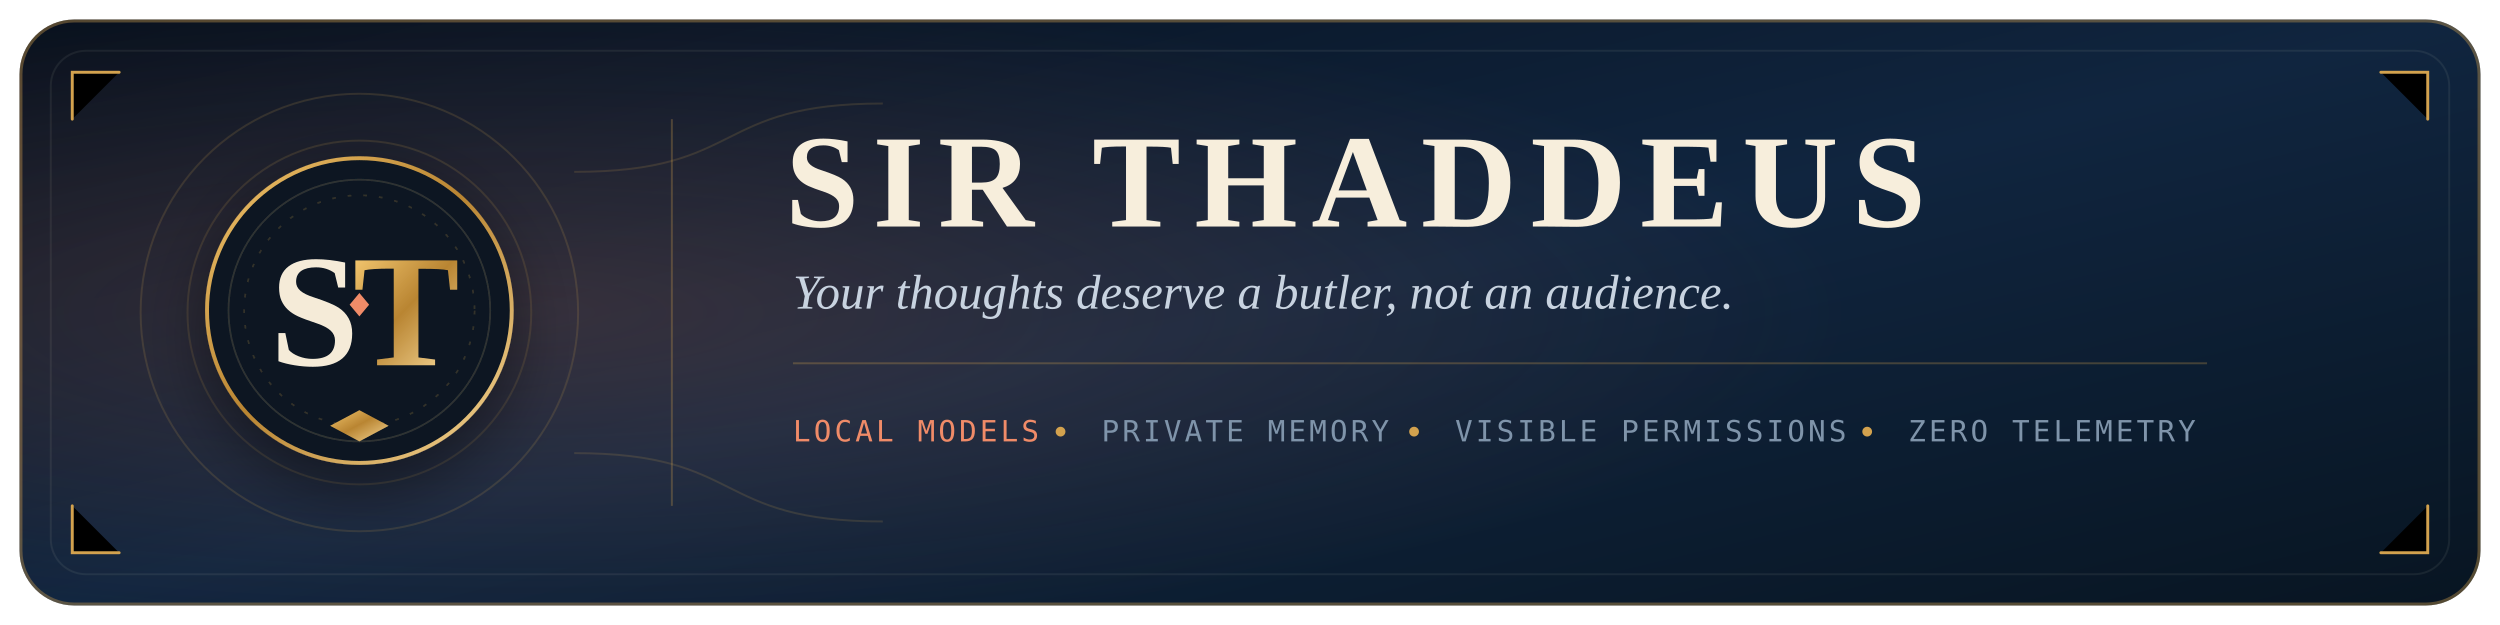
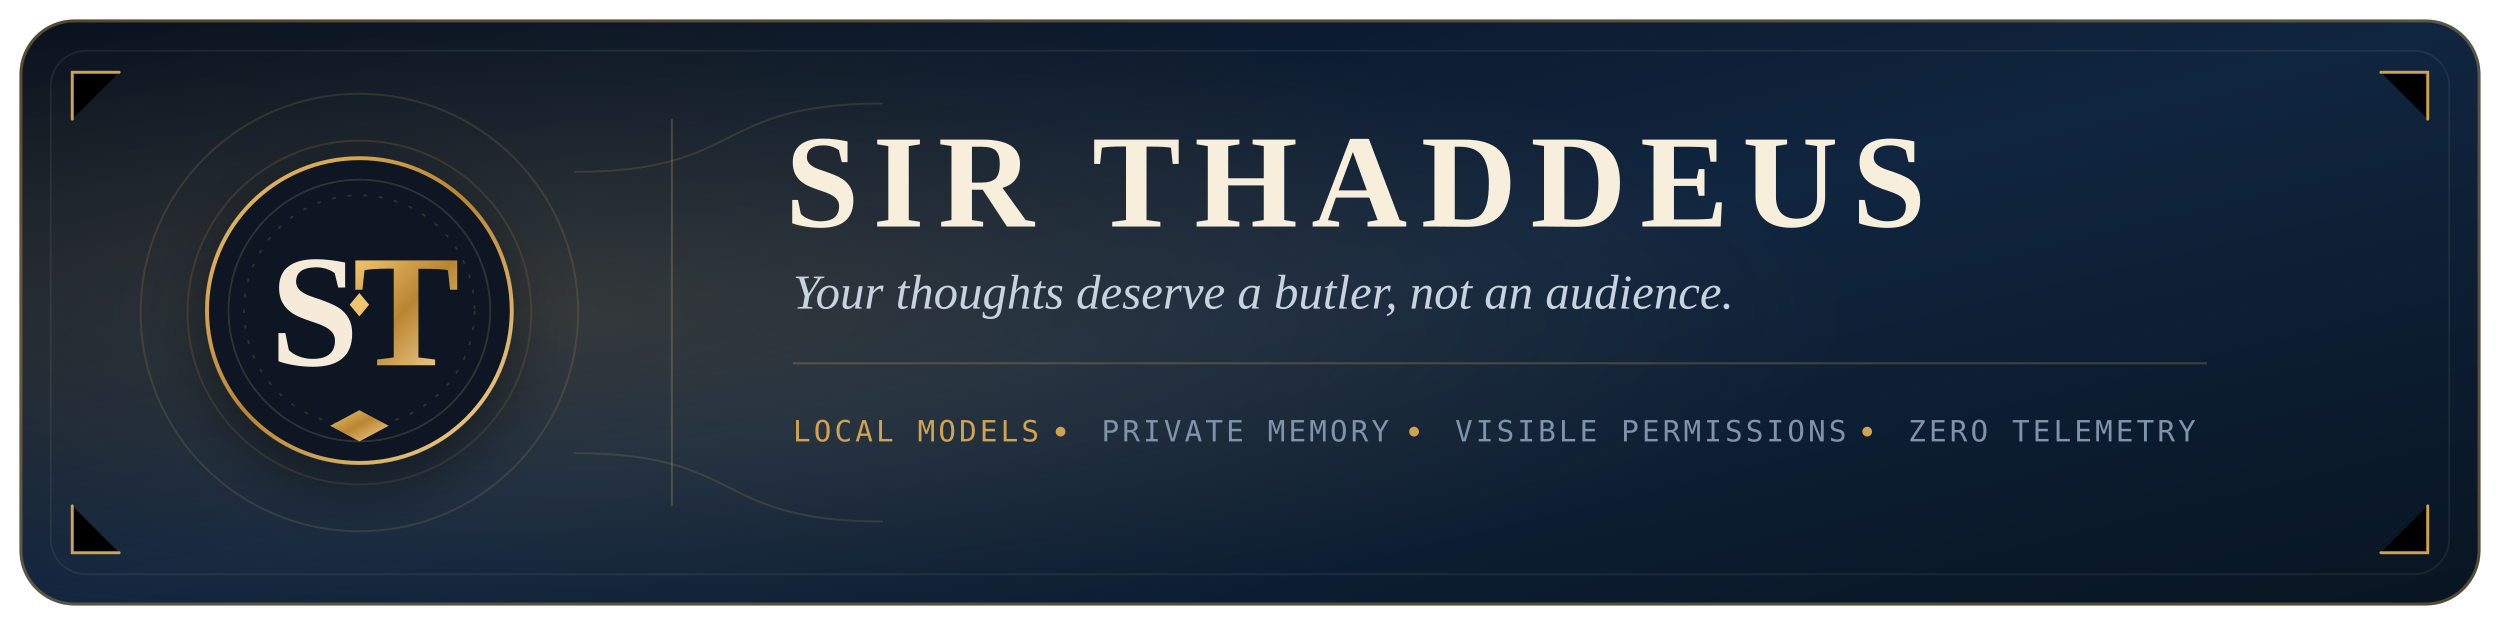
<svg xmlns="http://www.w3.org/2000/svg" width="1280" height="320" viewBox="0 0 1280 320" role="img" aria-labelledby="title desc">
  <defs>
    <linearGradient id="panel" x1="0" y1="0" x2="1" y2="1">
      <stop offset="0" stop-color="#07101D" />
      <stop offset="0.5" stop-color="#10253F" />
      <stop offset="1" stop-color="#081522" />
    </linearGradient>
    <linearGradient id="brass" x1="0" y1="0" x2="1" y2="1">
      <stop offset="0" stop-color="#F0C36C" />
      <stop offset="0.48" stop-color="#B98532" />
      <stop offset="1" stop-color="#F5D695" />
    </linearGradient>
    <radialGradient id="halo" cx="0.2" cy="0.5" r="0.55">
-       <stop offset="0" stop-color="#D97757" stop-opacity="0.2" />
-       <stop offset="1" stop-color="#D97757" stop-opacity="0" />
+       <stop offset="0" stop-color="#D3A24E" stop-opacity="0.2" />
+       <stop offset="1" stop-color="#D3A24E" stop-opacity="0" />
    </radialGradient>
    <filter id="shadow" x="-30%" y="-30%" width="160%" height="160%">
      <feDropShadow dx="0" dy="12" stdDeviation="16" flood-color="#000" flood-opacity="0.45" />
    </filter>
  </defs>
  <rect x="10" y="10" width="1260" height="300" rx="28" fill="url(#panel)" />
  <rect x="10.75" y="10.75" width="1258.5" height="298.5" rx="27.25" fill="none" stroke="#D3A24E" stroke-opacity="0.38" stroke-width="1.5" />
  <rect x="26" y="26" width="1228" height="268" rx="18" fill="none" stroke="#FFF3D7" stroke-opacity="0.07" />
  <rect x="10" y="10" width="1260" height="300" rx="28" fill="url(#halo)" />
  <g fill="none" stroke="#D3A24E" stroke-opacity="0.16">
    <circle cx="184" cy="160" r="112" />
    <circle cx="184" cy="160" r="88" />
    <path d="M294 88 C382 88 364 53 452 53" />
    <path d="M294 232 C382 232 364 267 452 267" />
  </g>
  <g transform="translate(184 159)" filter="url(#shadow)">
    <circle r="78" fill="#091421" stroke="url(#brass)" stroke-width="2" />
    <circle r="67" fill="none" stroke="#F4D590" stroke-opacity="0.16" />
    <circle r="59" fill="none" stroke="#D3A24E" stroke-opacity="0.2" stroke-dasharray="2 6" />
    <g font-family="Georgia, 'Times New Roman', serif" font-size="82" font-weight="700">
      <text x="-23" y="28" text-anchor="middle" fill="#F5EBD8">S</text>
      <text x="24" y="28" text-anchor="middle" fill="url(#brass)">T</text>
    </g>
-     <path d="M-5 -3 L0 -9 L5 -3 L0 3Z" fill="#F08B68" />
+     <path d="M-5 -3 L0 -9 L5 -3 L0 3Z" fill="#F0C36C" />
    <path d="M-15 59 L0 51 L15 59 L0 67Z" fill="url(#brass)" />
  </g>
  <line x1="344" y1="61" x2="344" y2="259" stroke="#D3A24E" stroke-opacity="0.28" />
  <text x="402" y="116" font-family="Georgia, 'Times New Roman', serif" font-size="68" font-weight="700" letter-spacing="7" fill="#F7EEDC">SIR THADDEUS</text>
  <text x="406" y="158" font-family="Georgia, 'Times New Roman', serif" font-size="25" font-style="italic" fill="#C8D3E0">Your thoughts deserve a butler, not an audience.</text>
  <line x1="406" y1="186" x2="1130" y2="186" stroke="#D3A24E" stroke-opacity="0.28" />
  <g font-family="Consolas, 'Cascadia Mono', monospace" font-size="15" letter-spacing="1.6">
-     <text x="406" y="226" fill="#F08B68">LOCAL MODELS</text>
+     <text x="406" y="226" fill="#D3A24E">LOCAL MODELS</text>
    <text x="564" y="226" fill="#7F94AA">PRIVATE MEMORY</text>
    <text x="745" y="226" fill="#7F94AA">VISIBLE PERMISSIONS</text>
    <text x="977" y="226" fill="#7F94AA">ZERO TELEMETRY</text>
  </g>
  <circle cx="543" cy="221" r="2.5" fill="#D3A24E" />
  <circle cx="724" cy="221" r="2.5" fill="#D3A24E" />
  <circle cx="956" cy="221" r="2.5" fill="#D3A24E" />
  <g stroke="#D3A24E" stroke-width="1.5" stroke-linecap="round">
    <path d="M37 61 V37 H61" />
    <path d="M1219 37 H1243 V61" />
    <path d="M1243 259 V283 H1219" />
    <path d="M61 283 H37 V259" />
  </g>
</svg>
